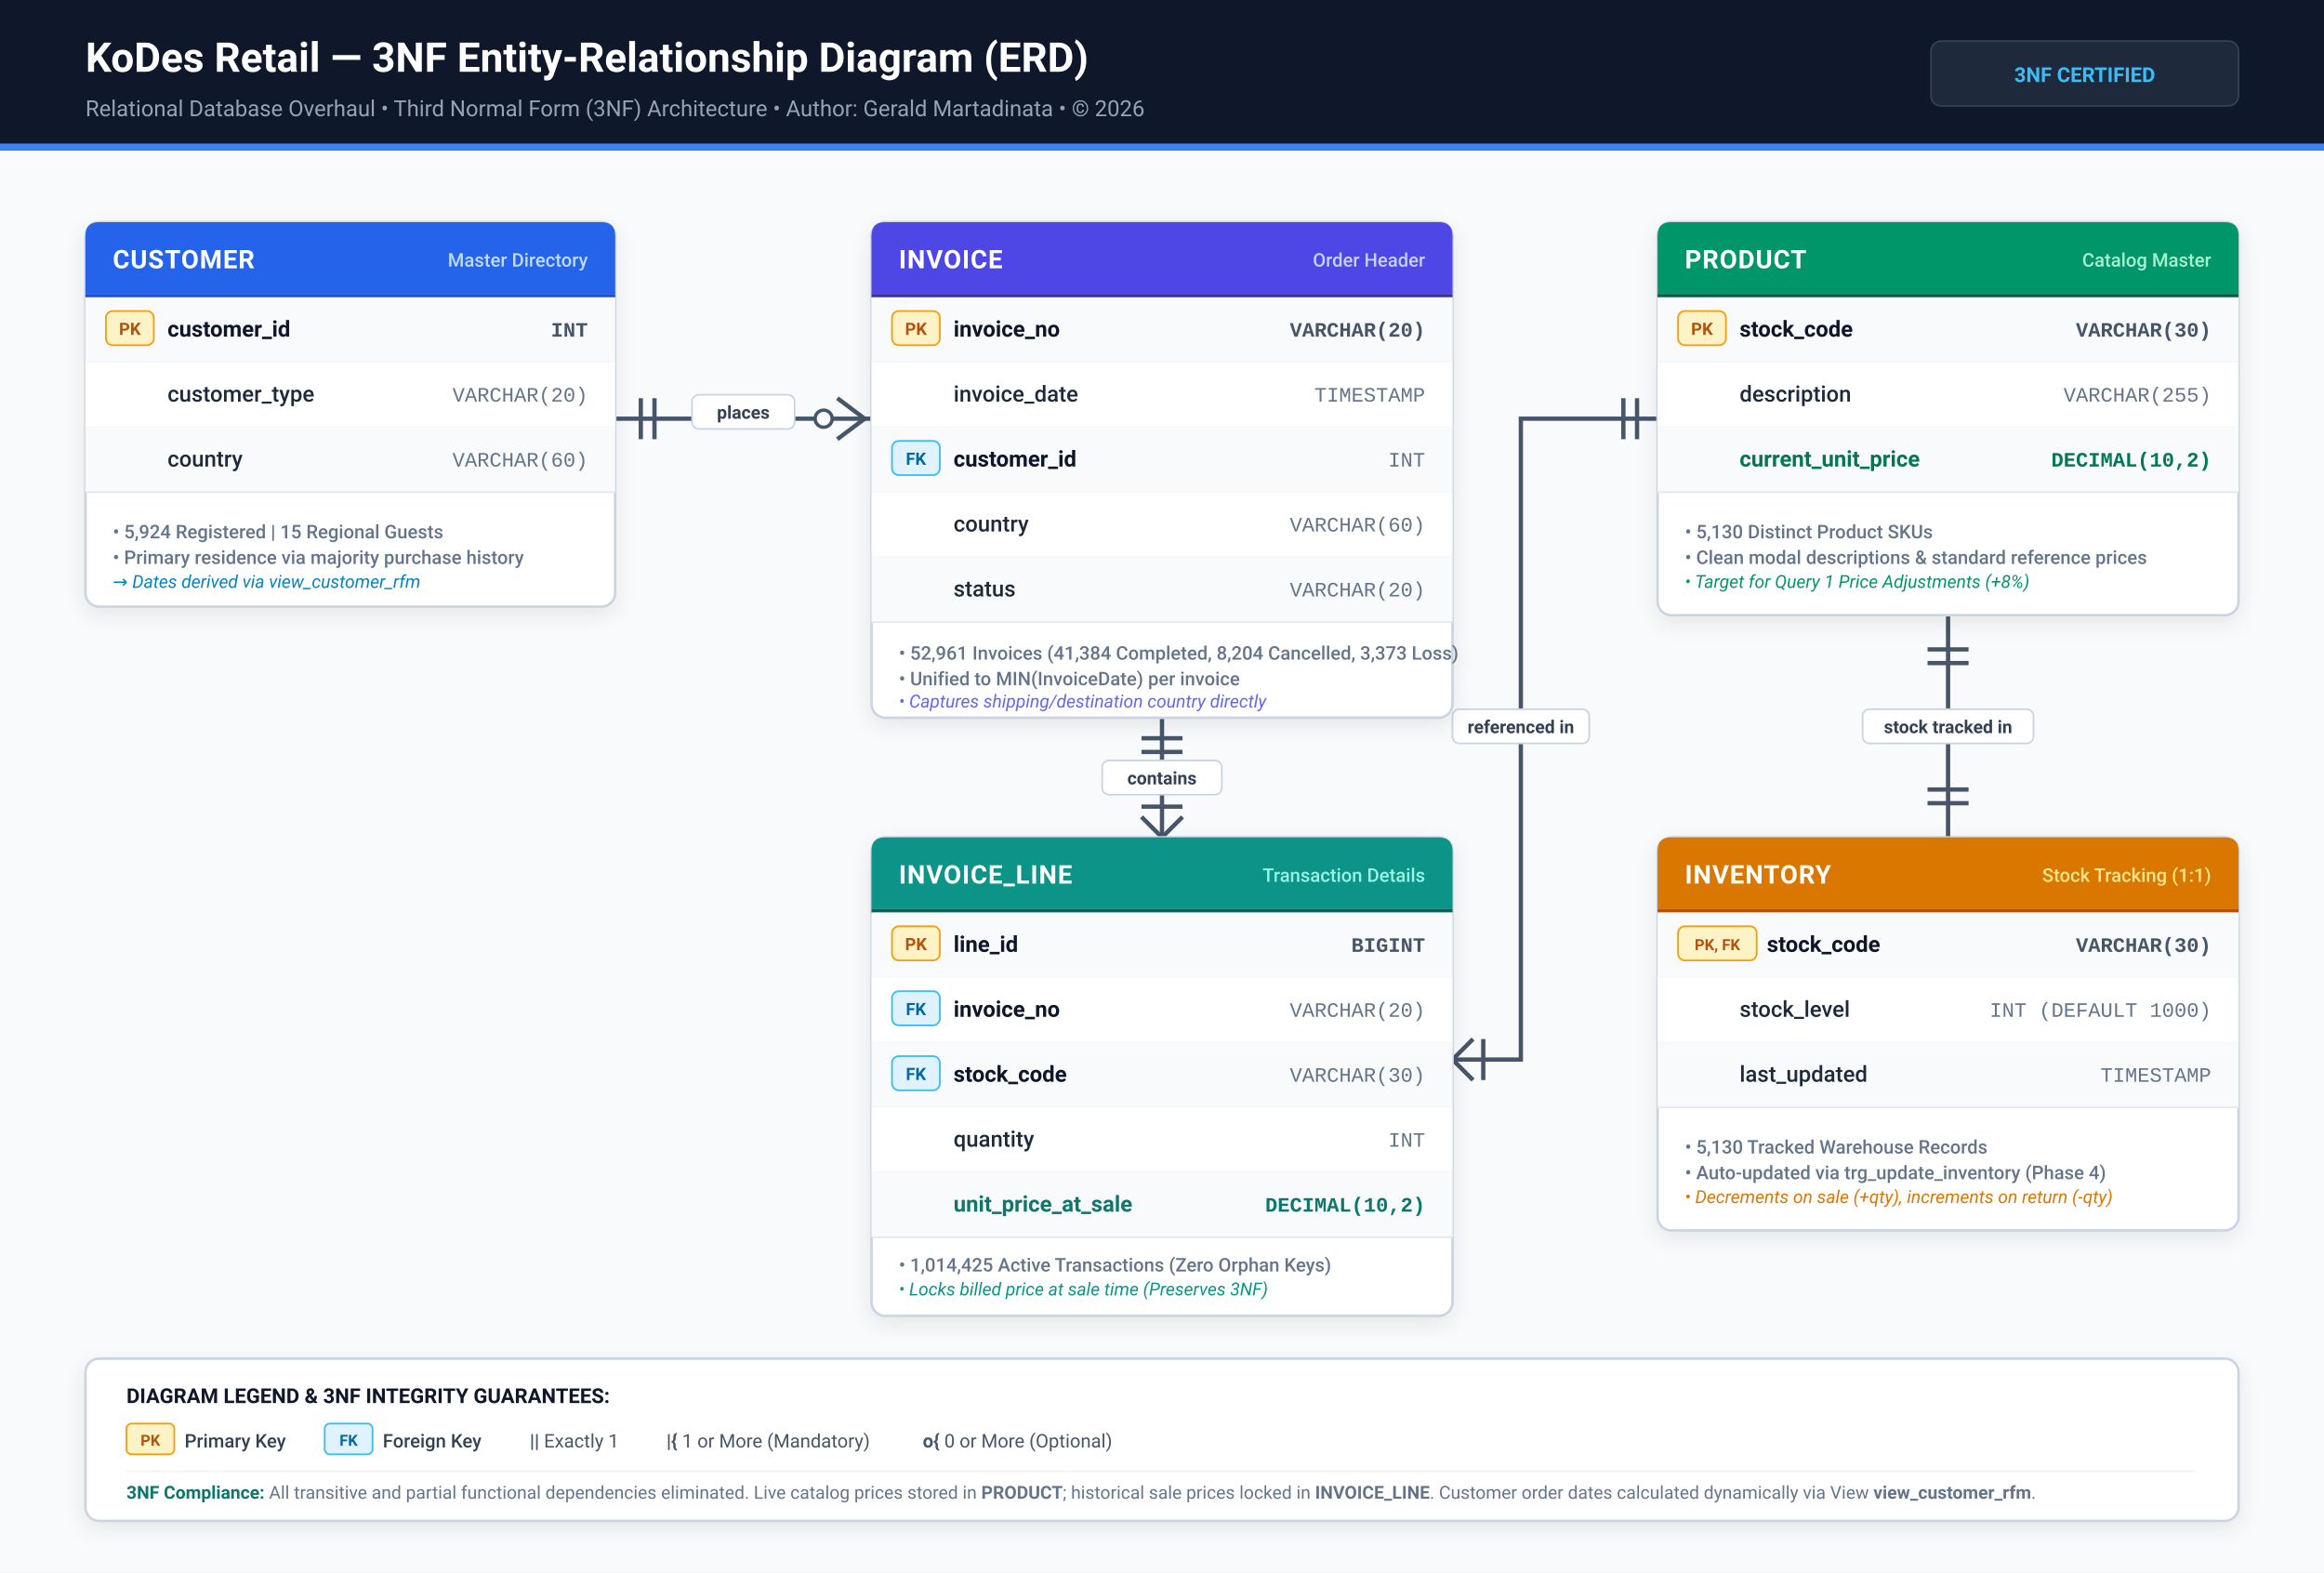
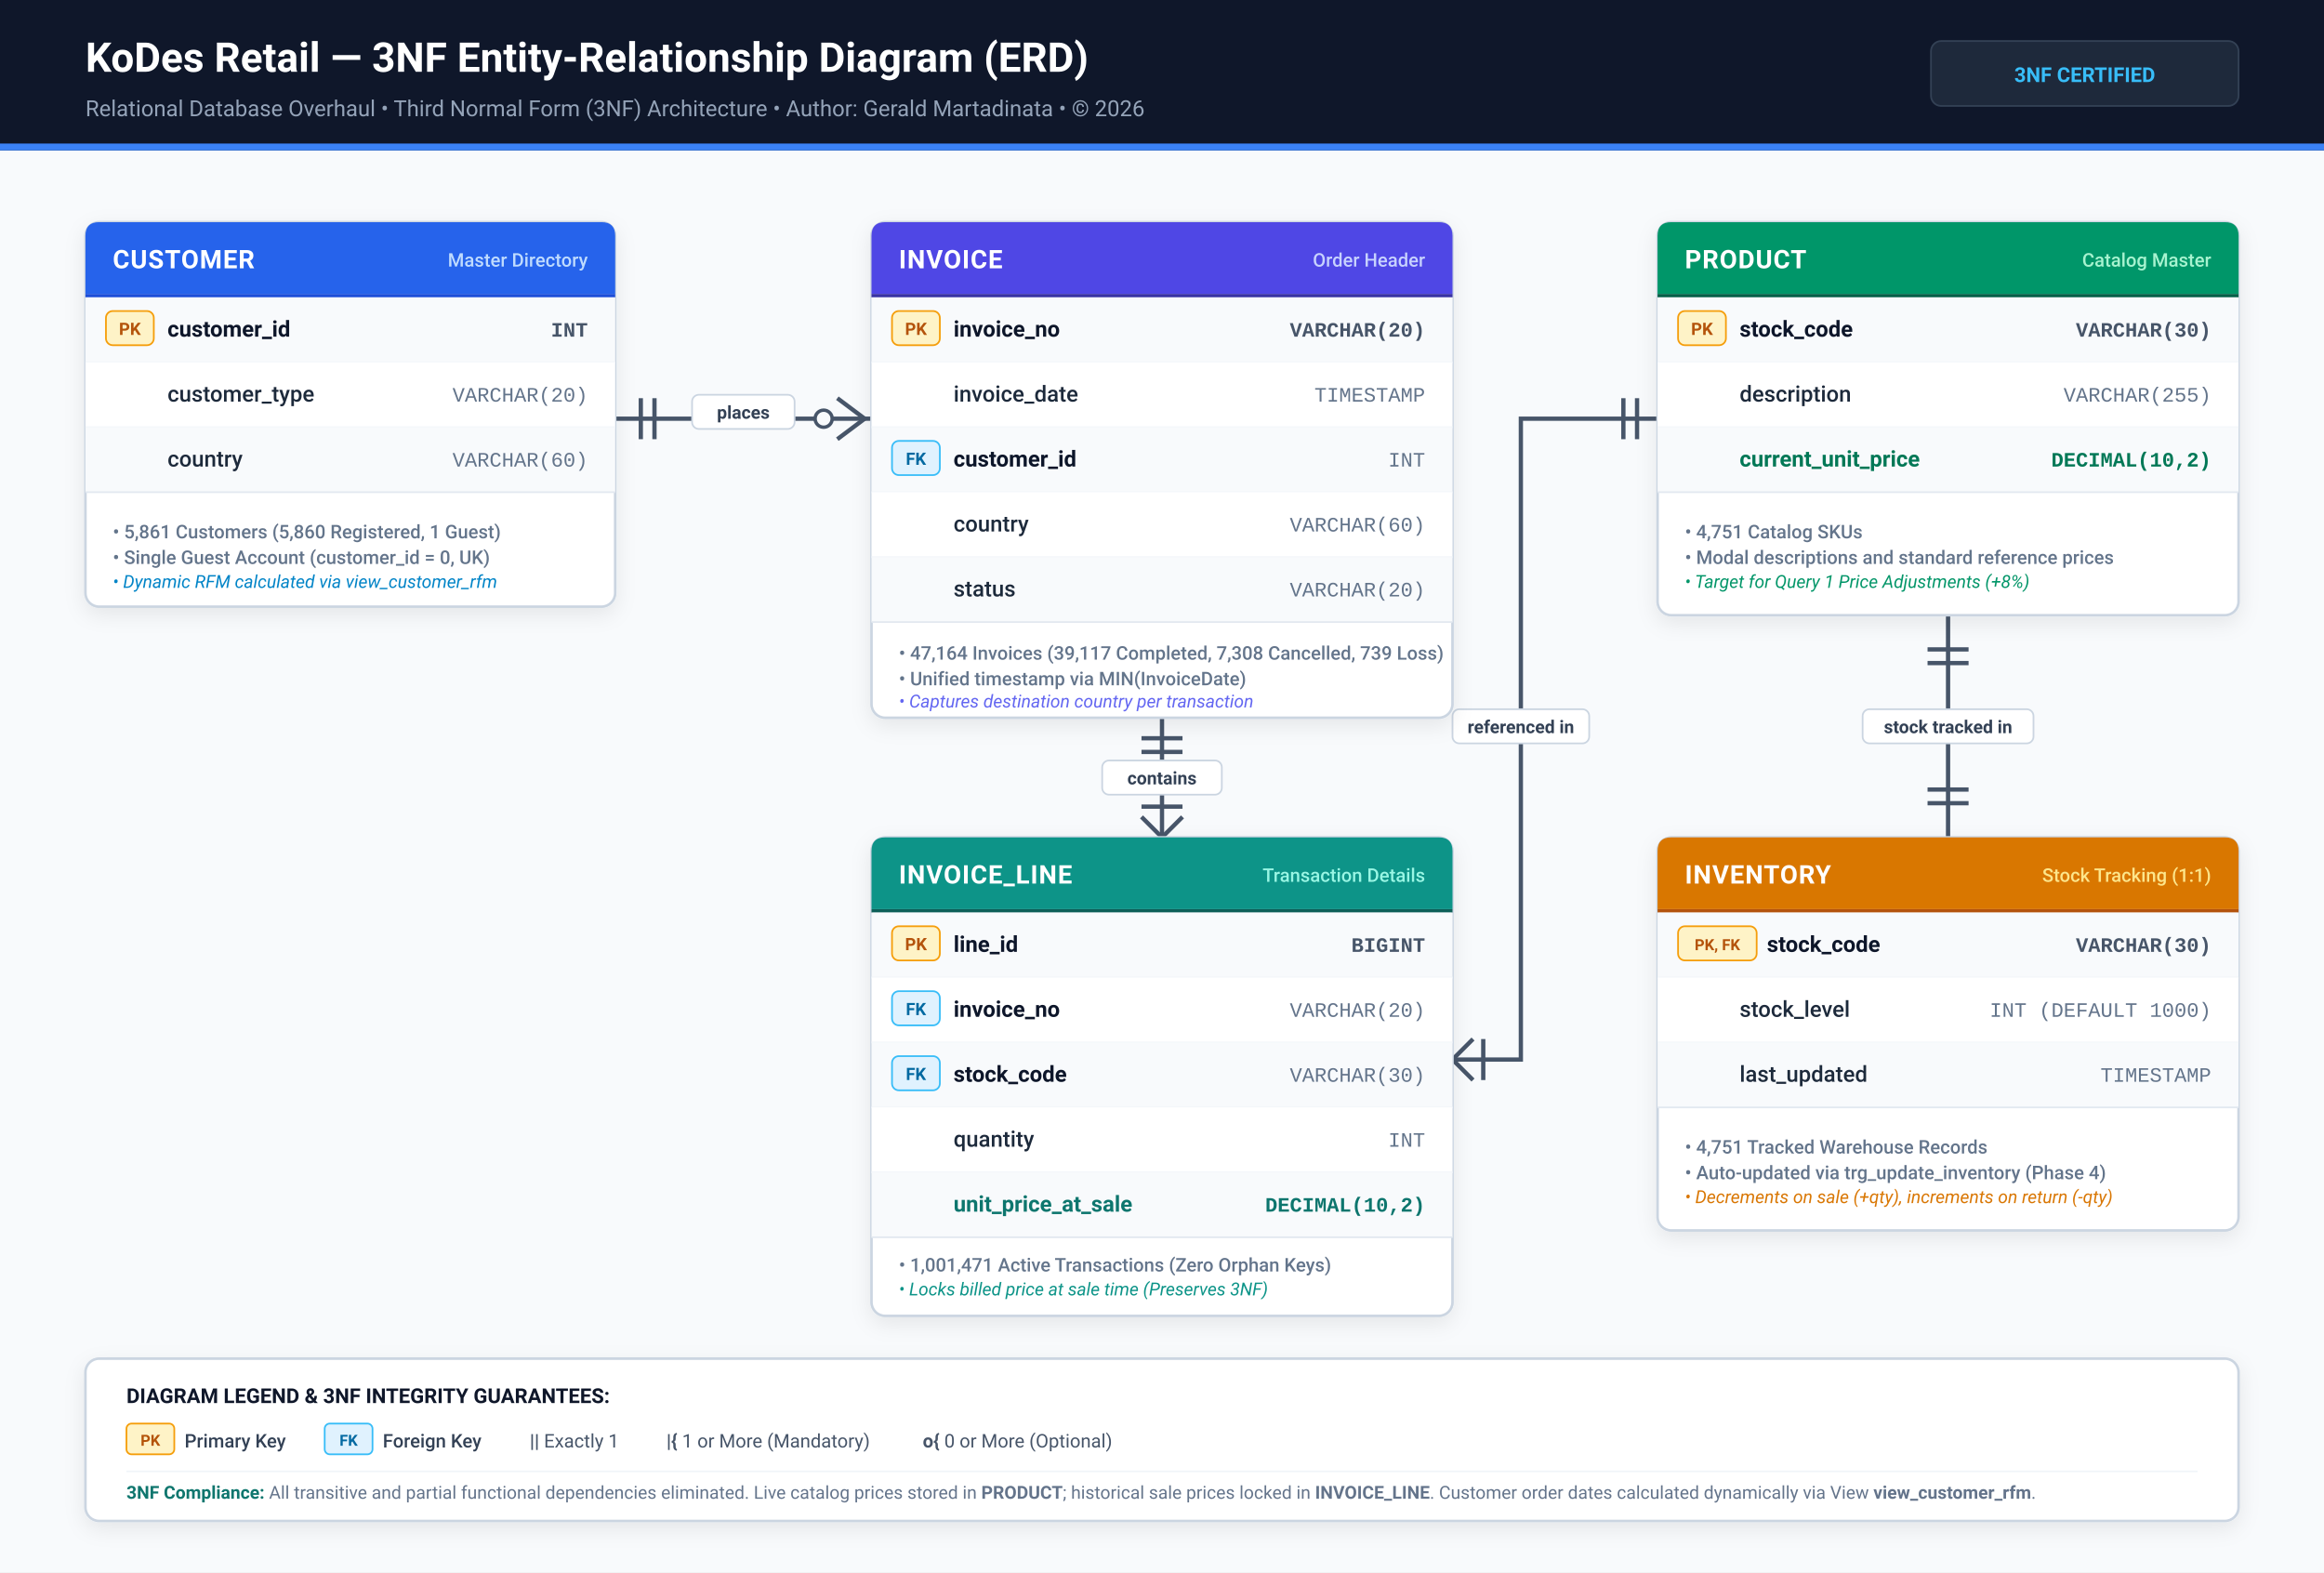
<svg xmlns="http://www.w3.org/2000/svg" viewBox="0 0 1360 920" width="1360" height="920">
  <defs>
    <filter id="card-shadow" x="-5%" y="-5%" width="110%" height="115%" filterUnits="userSpaceOnUse">
      <feDropShadow dx="0" dy="4" stdDeviation="6" flood-color="#0f172a" flood-opacity="0.08" />
    </filter>
    <filter id="badge-shadow" x="-10%" y="-10%" width="120%" height="130%" filterUnits="userSpaceOnUse">
      <feDropShadow dx="0" dy="1" stdDeviation="1.5" flood-color="#000000" flood-opacity="0.06" />
    </filter>
  </defs>
  <rect width="1360" height="920" fill="#f8fafc" />
  <rect x="0" y="0" width="1360" height="88" fill="#0f172a" />
  <rect x="0" y="84" width="1360" height="4" fill="#3b82f6" />
  <text x="50" y="42" font-family="'Segoe UI', Roboto, Helvetica, Arial, sans-serif" font-size="24" font-weight="700" fill="#ffffff">KoDes Retail — 3NF Entity-Relationship Diagram (ERD)</text>
  <text x="50" y="68" font-family="'Segoe UI', Roboto, Helvetica, Arial, sans-serif" font-size="13" font-weight="400" fill="#94a3b8">Relational Database Overhaul • Third Normal Form (3NF) Architecture • Author: Gerald Martadinata • © 2026</text>
  <rect x="1130" y="24" width="180" height="38" rx="6" ry="6" fill="#1e293b" stroke="#334155" stroke-width="1" />
  <text x="1220" y="48" font-family="'Segoe UI', Roboto, Helvetica, Arial, sans-serif" font-size="12" font-weight="600" fill="#38bdf8" text-anchor="middle">3NF CERTIFIED</text>
  <path d="M 360 245 L 510 245" fill="none" stroke="#475569" stroke-width="2.5" />
  <line x1="375" y1="233" x2="375" y2="257" stroke="#475569" stroke-width="2.5" />
  <line x1="383" y1="233" x2="383" y2="257" stroke="#475569" stroke-width="2.5" />
  <circle cx="482" cy="245" r="5" fill="#f8fafc" stroke="#475569" stroke-width="2" />
  <path d="M 490 233 L 506 245 L 490 257" fill="none" stroke="#475569" stroke-width="2.5" />
  <rect x="405" y="231" width="60" height="20" rx="4" ry="4" fill="#ffffff" stroke="#cbd5e1" stroke-width="1" />
  <text x="435" y="245" font-family="'Segoe UI', Roboto, sans-serif" font-size="10.5" font-weight="600" fill="#334155" text-anchor="middle">places</text>
  <path d="M 680 420 L 680 490" fill="none" stroke="#475569" stroke-width="2.5" />
  <line x1="668" y1="432" x2="692" y2="432" stroke="#475569" stroke-width="2.5" />
  <line x1="668" y1="440" x2="692" y2="440" stroke="#475569" stroke-width="2.5" />
  <line x1="668" y1="472" x2="692" y2="472" stroke="#475569" stroke-width="2.5" />
  <path d="M 668 478 L 680 490 L 692 478" fill="none" stroke="#475569" stroke-width="2.5" />
  <rect x="645" y="445" width="70" height="20" rx="4" ry="4" fill="#ffffff" stroke="#cbd5e1" stroke-width="1" />
  <text x="680" y="459" font-family="'Segoe UI', Roboto, sans-serif" font-size="10.5" font-weight="600" fill="#334155" text-anchor="middle">contains</text>
  <path d="M 970 245 L 890 245 L 890 620 L 850 620" fill="none" stroke="#475569" stroke-width="2.5" />
  <line x1="958" y1="233" x2="958" y2="257" stroke="#475569" stroke-width="2.5" />
  <line x1="950" y1="233" x2="950" y2="257" stroke="#475569" stroke-width="2.5" />
  <line x1="868" y1="608" x2="868" y2="632" stroke="#475569" stroke-width="2.5" />
  <path d="M 862 608 L 850 620 L 862 632" fill="none" stroke="#475569" stroke-width="2.5" />
  <rect x="850" y="415" width="80" height="20" rx="4" ry="4" fill="#ffffff" stroke="#cbd5e1" stroke-width="1" />
  <text x="890" y="429" font-family="'Segoe UI', Roboto, sans-serif" font-size="10.5" font-weight="600" fill="#334155" text-anchor="middle">referenced in</text>
  <path d="M 1140 360 L 1140 490" fill="none" stroke="#475569" stroke-width="2.5" />
  <line x1="1128" y1="380" x2="1152" y2="380" stroke="#475569" stroke-width="2.5" />
  <line x1="1128" y1="388" x2="1152" y2="388" stroke="#475569" stroke-width="2.5" />
  <line x1="1128" y1="462" x2="1152" y2="462" stroke="#475569" stroke-width="2.5" />
  <line x1="1128" y1="470" x2="1152" y2="470" stroke="#475569" stroke-width="2.5" />
  <rect x="1090" y="415" width="100" height="20" rx="4" ry="4" fill="#ffffff" stroke="#cbd5e1" stroke-width="1" />
  <text x="1140" y="429" font-family="'Segoe UI', Roboto, sans-serif" font-size="10.5" font-weight="600" fill="#334155" text-anchor="middle">stock tracked in</text>
  <g transform="translate(50, 130)" filter="url(#card-shadow)">
    <rect width="310" height="225" rx="8" ry="8" fill="#ffffff" stroke="#cbd5e1" stroke-width="1.5" />
    <path d="M 0 8 Q 0 0 8 0 L 302 0 Q 310 0 310 8 L 310 42 L 0 42 Z" fill="#2563eb" />
    <rect x="0" y="42" width="310" height="2" fill="#1d4ed8" />
    <text x="16" y="27" font-family="'Segoe UI', Roboto, sans-serif" font-size="15" font-weight="700" fill="#ffffff" letter-spacing="0.5">CUSTOMER</text>
    <text x="294" y="26" font-family="'Segoe UI', Roboto, sans-serif" font-size="11" font-weight="500" fill="#bfdbfe" text-anchor="end">Master Directory</text>
    <rect x="0" y="44" width="310" height="38" fill="#f8fafc" />
    <rect x="12" y="52" width="28" height="20" rx="4" ry="4" fill="#fef3c7" stroke="#f59e0b" stroke-width="1" />
    <text x="26" y="66" font-family="'Segoe UI', Roboto, sans-serif" font-size="10" font-weight="700" fill="#b45309" text-anchor="middle">PK</text>
    <text x="48" y="67" font-family="'Segoe UI', Roboto, sans-serif" font-size="13" font-weight="700" fill="#0f172a">customer_id</text>
    <text x="294" y="67" font-family="'Consolas', 'Courier New', monospace" font-size="12" font-weight="600" fill="#475569" text-anchor="end">INT</text>
    <line x1="0" y1="82" x2="310" y2="82" stroke="#f1f5f9" stroke-width="1" />
    <rect x="0" y="82" width="310" height="38" fill="#ffffff" />
    <text x="48" y="105" font-family="'Segoe UI', Roboto, sans-serif" font-size="13" font-weight="500" fill="#1e293b">customer_type</text>
    <text x="294" y="105" font-family="'Consolas', 'Courier New', monospace" font-size="12" font-weight="500" fill="#64748b" text-anchor="end">VARCHAR(20)</text>
    <line x1="0" y1="120" x2="310" y2="120" stroke="#f1f5f9" stroke-width="1" />
    <rect x="0" y="120" width="310" height="38" fill="#f8fafc" />
    <text x="48" y="143" font-family="'Segoe UI', Roboto, sans-serif" font-size="13" font-weight="500" fill="#1e293b">country</text>
    <text x="294" y="143" font-family="'Consolas', 'Courier New', monospace" font-size="12" font-weight="500" fill="#64748b" text-anchor="end">VARCHAR(60)</text>
    <line x1="0" y1="158" x2="310" y2="158" stroke="#e2e8f0" stroke-width="1" />
-     <text x="16" y="185" font-family="'Segoe UI', Roboto, sans-serif" font-size="11" font-weight="500" fill="#64748b">• 5,924 Registered | 15 Regional Guests</text>
-     <text x="16" y="200" font-family="'Segoe UI', Roboto, sans-serif" font-size="11" font-weight="500" fill="#64748b">• Primary residence via majority purchase history</text>
-     <text x="16" y="214" font-family="'Segoe UI', Roboto, sans-serif" font-size="10.5" font-style="italic" fill="#0284c7">→ Dates derived via view_customer_rfm</text>
+     <text x="16" y="185" font-family="'Segoe UI', Roboto, sans-serif" font-size="11" font-weight="500" fill="#64748b">• 5,861 Customers (5,860 Registered, 1 Guest)</text>
+     <text x="16" y="200" font-family="'Segoe UI', Roboto, sans-serif" font-size="11" font-weight="500" fill="#64748b">• Single Guest Account (customer_id = 0, UK)</text>
+     <text x="16" y="214" font-family="'Segoe UI', Roboto, sans-serif" font-size="10.5" font-style="italic" fill="#0284c7">• Dynamic RFM calculated via view_customer_rfm</text>
  </g>
  <g transform="translate(510, 130)" filter="url(#card-shadow)">
    <rect width="340" height="290" rx="8" ry="8" fill="#ffffff" stroke="#cbd5e1" stroke-width="1.5" />
    <path d="M 0 8 Q 0 0 8 0 L 332 0 Q 340 0 340 8 L 340 42 L 0 42 Z" fill="#4f46e5" />
    <rect x="0" y="42" width="340" height="2" fill="#3730a3" />
    <text x="16" y="27" font-family="'Segoe UI', Roboto, sans-serif" font-size="15" font-weight="700" fill="#ffffff" letter-spacing="0.5">INVOICE</text>
    <text x="324" y="26" font-family="'Segoe UI', Roboto, sans-serif" font-size="11" font-weight="500" fill="#c7d2fe" text-anchor="end">Order Header</text>
    <rect x="0" y="44" width="340" height="38" fill="#f8fafc" />
    <rect x="12" y="52" width="28" height="20" rx="4" ry="4" fill="#fef3c7" stroke="#f59e0b" stroke-width="1" />
    <text x="26" y="66" font-family="'Segoe UI', Roboto, sans-serif" font-size="10" font-weight="700" fill="#b45309" text-anchor="middle">PK</text>
    <text x="48" y="67" font-family="'Segoe UI', Roboto, sans-serif" font-size="13" font-weight="700" fill="#0f172a">invoice_no</text>
    <text x="324" y="67" font-family="'Consolas', 'Courier New', monospace" font-size="12" font-weight="600" fill="#475569" text-anchor="end">VARCHAR(20)</text>
    <line x1="0" y1="82" x2="340" y2="82" stroke="#f1f5f9" stroke-width="1" />
    <rect x="0" y="82" width="340" height="38" fill="#ffffff" />
    <text x="48" y="105" font-family="'Segoe UI', Roboto, sans-serif" font-size="13" font-weight="500" fill="#1e293b">invoice_date</text>
    <text x="324" y="105" font-family="'Consolas', 'Courier New', monospace" font-size="12" font-weight="500" fill="#64748b" text-anchor="end">TIMESTAMP</text>
    <line x1="0" y1="120" x2="340" y2="120" stroke="#f1f5f9" stroke-width="1" />
    <rect x="0" y="120" width="340" height="38" fill="#f8fafc" />
    <rect x="12" y="128" width="28" height="20" rx="4" ry="4" fill="#e0f2fe" stroke="#38bdf8" stroke-width="1" />
    <text x="26" y="142" font-family="'Segoe UI', Roboto, sans-serif" font-size="10" font-weight="700" fill="#0369a1" text-anchor="middle">FK</text>
    <text x="48" y="143" font-family="'Segoe UI', Roboto, sans-serif" font-size="13" font-weight="600" fill="#0f172a">customer_id</text>
    <text x="324" y="143" font-family="'Consolas', 'Courier New', monospace" font-size="12" font-weight="500" fill="#64748b" text-anchor="end">INT</text>
    <line x1="0" y1="158" x2="340" y2="158" stroke="#f1f5f9" stroke-width="1" />
    <rect x="0" y="158" width="340" height="38" fill="#ffffff" />
    <text x="48" y="181" font-family="'Segoe UI', Roboto, sans-serif" font-size="13" font-weight="500" fill="#1e293b">country</text>
    <text x="324" y="181" font-family="'Consolas', 'Courier New', monospace" font-size="12" font-weight="500" fill="#64748b" text-anchor="end">VARCHAR(60)</text>
    <line x1="0" y1="196" x2="340" y2="196" stroke="#f1f5f9" stroke-width="1" />
    <rect x="0" y="196" width="340" height="38" fill="#f8fafc" />
    <text x="48" y="219" font-family="'Segoe UI', Roboto, sans-serif" font-size="13" font-weight="500" fill="#1e293b">status</text>
    <text x="324" y="219" font-family="'Consolas', 'Courier New', monospace" font-size="12" font-weight="500" fill="#64748b" text-anchor="end">VARCHAR(20)</text>
    <line x1="0" y1="234" x2="340" y2="234" stroke="#e2e8f0" stroke-width="1" />
-     <text x="16" y="256" font-family="'Segoe UI', Roboto, sans-serif" font-size="11" font-weight="500" fill="#64748b">• 52,961 Invoices (41,384 Completed, 8,204 Cancelled, 3,373 Loss)</text>
-     <text x="16" y="271" font-family="'Segoe UI', Roboto, sans-serif" font-size="11" font-weight="500" fill="#64748b">• Unified to MIN(InvoiceDate) per invoice</text>
-     <text x="16" y="284" font-family="'Segoe UI', Roboto, sans-serif" font-size="10.5" font-style="italic" fill="#6366f1">• Captures shipping/destination country directly</text>
+     <text x="16" y="256" font-family="'Segoe UI', Roboto, sans-serif" font-size="11" font-weight="500" fill="#64748b">• 47,164 Invoices (39,117 Completed, 7,308 Cancelled, 739 Loss)</text>
+     <text x="16" y="271" font-family="'Segoe UI', Roboto, sans-serif" font-size="11" font-weight="500" fill="#64748b">• Unified timestamp via MIN(InvoiceDate)</text>
+     <text x="16" y="284" font-family="'Segoe UI', Roboto, sans-serif" font-size="10.5" font-style="italic" fill="#6366f1">• Captures destination country per transaction</text>
  </g>
  <g transform="translate(510, 490)" filter="url(#card-shadow)">
    <rect width="340" height="280" rx="8" ry="8" fill="#ffffff" stroke="#cbd5e1" stroke-width="1.5" />
    <path d="M 0 8 Q 0 0 8 0 L 332 0 Q 340 0 340 8 L 340 42 L 0 42 Z" fill="#0d9488" />
    <rect x="0" y="42" width="340" height="2" fill="#115e59" />
    <text x="16" y="27" font-family="'Segoe UI', Roboto, sans-serif" font-size="15" font-weight="700" fill="#ffffff" letter-spacing="0.5">INVOICE_LINE</text>
    <text x="324" y="26" font-family="'Segoe UI', Roboto, sans-serif" font-size="11" font-weight="500" fill="#99f6e4" text-anchor="end">Transaction Details</text>
    <rect x="0" y="44" width="340" height="38" fill="#f8fafc" />
    <rect x="12" y="52" width="28" height="20" rx="4" ry="4" fill="#fef3c7" stroke="#f59e0b" stroke-width="1" />
    <text x="26" y="66" font-family="'Segoe UI', Roboto, sans-serif" font-size="10" font-weight="700" fill="#b45309" text-anchor="middle">PK</text>
    <text x="48" y="67" font-family="'Segoe UI', Roboto, sans-serif" font-size="13" font-weight="700" fill="#0f172a">line_id</text>
    <text x="324" y="67" font-family="'Consolas', 'Courier New', monospace" font-size="12" font-weight="600" fill="#475569" text-anchor="end">BIGINT</text>
    <line x1="0" y1="82" x2="340" y2="82" stroke="#f1f5f9" stroke-width="1" />
    <rect x="0" y="82" width="340" height="38" fill="#ffffff" />
    <rect x="12" y="90" width="28" height="20" rx="4" ry="4" fill="#e0f2fe" stroke="#38bdf8" stroke-width="1" />
    <text x="26" y="104" font-family="'Segoe UI', Roboto, sans-serif" font-size="10" font-weight="700" fill="#0369a1" text-anchor="middle">FK</text>
    <text x="48" y="105" font-family="'Segoe UI', Roboto, sans-serif" font-size="13" font-weight="600" fill="#0f172a">invoice_no</text>
    <text x="324" y="105" font-family="'Consolas', 'Courier New', monospace" font-size="12" font-weight="500" fill="#64748b" text-anchor="end">VARCHAR(20)</text>
    <line x1="0" y1="120" x2="340" y2="120" stroke="#f1f5f9" stroke-width="1" />
    <rect x="0" y="120" width="340" height="38" fill="#f8fafc" />
    <rect x="12" y="128" width="28" height="20" rx="4" ry="4" fill="#e0f2fe" stroke="#38bdf8" stroke-width="1" />
    <text x="26" y="142" font-family="'Segoe UI', Roboto, sans-serif" font-size="10" font-weight="700" fill="#0369a1" text-anchor="middle">FK</text>
    <text x="48" y="143" font-family="'Segoe UI', Roboto, sans-serif" font-size="13" font-weight="600" fill="#0f172a">stock_code</text>
    <text x="324" y="143" font-family="'Consolas', 'Courier New', monospace" font-size="12" font-weight="500" fill="#64748b" text-anchor="end">VARCHAR(30)</text>
    <line x1="0" y1="158" x2="340" y2="158" stroke="#f1f5f9" stroke-width="1" />
    <rect x="0" y="158" width="340" height="38" fill="#ffffff" />
    <text x="48" y="181" font-family="'Segoe UI', Roboto, sans-serif" font-size="13" font-weight="500" fill="#1e293b">quantity</text>
    <text x="324" y="181" font-family="'Consolas', 'Courier New', monospace" font-size="12" font-weight="500" fill="#64748b" text-anchor="end">INT</text>
    <line x1="0" y1="196" x2="340" y2="196" stroke="#f1f5f9" stroke-width="1" />
    <rect x="0" y="196" width="340" height="38" fill="#f8fafc" />
    <text x="48" y="219" font-family="'Segoe UI', Roboto, sans-serif" font-size="13" font-weight="600" fill="#0f766e">unit_price_at_sale</text>
    <text x="324" y="219" font-family="'Consolas', 'Courier New', monospace" font-size="12" font-weight="600" fill="#0f766e" text-anchor="end">DECIMAL(10,2)</text>
    <line x1="0" y1="234" x2="340" y2="234" stroke="#e2e8f0" stroke-width="1" />
-     <text x="16" y="254" font-family="'Segoe UI', Roboto, sans-serif" font-size="11" font-weight="500" fill="#64748b">• 1,014,425 Active Transactions (Zero Orphan Keys)</text>
+     <text x="16" y="254" font-family="'Segoe UI', Roboto, sans-serif" font-size="11" font-weight="500" fill="#64748b">• 1,001,471 Active Transactions (Zero Orphan Keys)</text>
    <text x="16" y="268" font-family="'Segoe UI', Roboto, sans-serif" font-size="10.5" font-style="italic" fill="#0d9488">• Locks billed price at sale time (Preserves 3NF)</text>
  </g>
  <g transform="translate(970, 130)" filter="url(#card-shadow)">
    <rect width="340" height="230" rx="8" ry="8" fill="#ffffff" stroke="#cbd5e1" stroke-width="1.5" />
    <path d="M 0 8 Q 0 0 8 0 L 332 0 Q 340 0 340 8 L 340 42 L 0 42 Z" fill="#059669" />
    <rect x="0" y="42" width="340" height="2" fill="#065f46" />
    <text x="16" y="27" font-family="'Segoe UI', Roboto, sans-serif" font-size="15" font-weight="700" fill="#ffffff" letter-spacing="0.5">PRODUCT</text>
    <text x="324" y="26" font-family="'Segoe UI', Roboto, sans-serif" font-size="11" font-weight="500" fill="#a7f3d0" text-anchor="end">Catalog Master</text>
    <rect x="0" y="44" width="340" height="38" fill="#f8fafc" />
    <rect x="12" y="52" width="28" height="20" rx="4" ry="4" fill="#fef3c7" stroke="#f59e0b" stroke-width="1" />
    <text x="26" y="66" font-family="'Segoe UI', Roboto, sans-serif" font-size="10" font-weight="700" fill="#b45309" text-anchor="middle">PK</text>
    <text x="48" y="67" font-family="'Segoe UI', Roboto, sans-serif" font-size="13" font-weight="700" fill="#0f172a">stock_code</text>
    <text x="324" y="67" font-family="'Consolas', 'Courier New', monospace" font-size="12" font-weight="600" fill="#475569" text-anchor="end">VARCHAR(30)</text>
    <line x1="0" y1="82" x2="340" y2="82" stroke="#f1f5f9" stroke-width="1" />
    <rect x="0" y="82" width="340" height="38" fill="#ffffff" />
    <text x="48" y="105" font-family="'Segoe UI', Roboto, sans-serif" font-size="13" font-weight="500" fill="#1e293b">description</text>
    <text x="324" y="105" font-family="'Consolas', 'Courier New', monospace" font-size="12" font-weight="500" fill="#64748b" text-anchor="end">VARCHAR(255)</text>
    <line x1="0" y1="120" x2="340" y2="120" stroke="#f1f5f9" stroke-width="1" />
    <rect x="0" y="120" width="340" height="38" fill="#f8fafc" />
    <text x="48" y="143" font-family="'Segoe UI', Roboto, sans-serif" font-size="13" font-weight="600" fill="#047857">current_unit_price</text>
    <text x="324" y="143" font-family="'Consolas', 'Courier New', monospace" font-size="12" font-weight="600" fill="#047857" text-anchor="end">DECIMAL(10,2)</text>
    <line x1="0" y1="158" x2="340" y2="158" stroke="#e2e8f0" stroke-width="1" />
-     <text x="16" y="185" font-family="'Segoe UI', Roboto, sans-serif" font-size="11" font-weight="500" fill="#64748b">• 5,130 Distinct Product SKUs</text>
-     <text x="16" y="200" font-family="'Segoe UI', Roboto, sans-serif" font-size="11" font-weight="500" fill="#64748b">• Clean modal descriptions &amp; standard reference prices</text>
+     <text x="16" y="185" font-family="'Segoe UI', Roboto, sans-serif" font-size="11" font-weight="500" fill="#64748b">• 4,751 Catalog SKUs</text>
+     <text x="16" y="200" font-family="'Segoe UI', Roboto, sans-serif" font-size="11" font-weight="500" fill="#64748b">• Modal descriptions and standard reference prices</text>
    <text x="16" y="214" font-family="'Segoe UI', Roboto, sans-serif" font-size="10.5" font-style="italic" fill="#059669">• Target for Query 1 Price Adjustments (+8%)</text>
  </g>
  <g transform="translate(970, 490)" filter="url(#card-shadow)">
    <rect width="340" height="230" rx="8" ry="8" fill="#ffffff" stroke="#cbd5e1" stroke-width="1.5" />
    <path d="M 0 8 Q 0 0 8 0 L 332 0 Q 340 0 340 8 L 340 42 L 0 42 Z" fill="#d97706" />
    <rect x="0" y="42" width="340" height="2" fill="#b45309" />
    <text x="16" y="27" font-family="'Segoe UI', Roboto, sans-serif" font-size="15" font-weight="700" fill="#ffffff" letter-spacing="0.5">INVENTORY</text>
    <text x="324" y="26" font-family="'Segoe UI', Roboto, sans-serif" font-size="11" font-weight="500" fill="#fde68a" text-anchor="end">Stock Tracking (1:1)</text>
    <rect x="0" y="44" width="340" height="38" fill="#f8fafc" />
    <rect x="12" y="52" width="46" height="20" rx="4" ry="4" fill="#fef3c7" stroke="#f59e0b" stroke-width="1" />
    <text x="35" y="66" font-family="'Segoe UI', Roboto, sans-serif" font-size="9" font-weight="700" fill="#b45309" text-anchor="middle">PK, FK</text>
    <text x="64" y="67" font-family="'Segoe UI', Roboto, sans-serif" font-size="13" font-weight="700" fill="#0f172a">stock_code</text>
    <text x="324" y="67" font-family="'Consolas', 'Courier New', monospace" font-size="12" font-weight="600" fill="#475569" text-anchor="end">VARCHAR(30)</text>
    <line x1="0" y1="82" x2="340" y2="82" stroke="#f1f5f9" stroke-width="1" />
    <rect x="0" y="82" width="340" height="38" fill="#ffffff" />
    <text x="48" y="105" font-family="'Segoe UI', Roboto, sans-serif" font-size="13" font-weight="500" fill="#1e293b">stock_level</text>
    <text x="324" y="105" font-family="'Consolas', 'Courier New', monospace" font-size="12" font-weight="500" fill="#64748b" text-anchor="end">INT (DEFAULT 1000)</text>
    <line x1="0" y1="120" x2="340" y2="120" stroke="#f1f5f9" stroke-width="1" />
    <rect x="0" y="120" width="340" height="38" fill="#f8fafc" />
    <text x="48" y="143" font-family="'Segoe UI', Roboto, sans-serif" font-size="13" font-weight="500" fill="#1e293b">last_updated</text>
    <text x="324" y="143" font-family="'Consolas', 'Courier New', monospace" font-size="12" font-weight="500" fill="#64748b" text-anchor="end">TIMESTAMP</text>
    <line x1="0" y1="158" x2="340" y2="158" stroke="#e2e8f0" stroke-width="1" />
-     <text x="16" y="185" font-family="'Segoe UI', Roboto, sans-serif" font-size="11" font-weight="500" fill="#64748b">• 5,130 Tracked Warehouse Records</text>
+     <text x="16" y="185" font-family="'Segoe UI', Roboto, sans-serif" font-size="11" font-weight="500" fill="#64748b">• 4,751 Tracked Warehouse Records</text>
    <text x="16" y="200" font-family="'Segoe UI', Roboto, sans-serif" font-size="11" font-weight="500" fill="#64748b">• Auto-updated via trg_update_inventory (Phase 4)</text>
    <text x="16" y="214" font-family="'Segoe UI', Roboto, sans-serif" font-size="10.5" font-style="italic" fill="#d97706">• Decrements on sale (+qty), increments on return (-qty)</text>
  </g>
  <g transform="translate(50, 795)">
    <rect width="1260" height="95" rx="8" ry="8" fill="#ffffff" stroke="#cbd5e1" stroke-width="1.5" filter="url(#card-shadow)" />
    <text x="24" y="26" font-family="'Segoe UI', Roboto, sans-serif" font-size="12" font-weight="700" fill="#0f172a">DIAGRAM LEGEND &amp; 3NF INTEGRITY GUARANTEES:</text>
    <rect x="24" y="38" width="28" height="18" rx="3" ry="3" fill="#fef3c7" stroke="#f59e0b" stroke-width="1" />
    <text x="38" y="51" font-family="'Segoe UI', Roboto, sans-serif" font-size="9" font-weight="700" fill="#b45309" text-anchor="middle">PK</text>
    <text x="58" y="52" font-family="'Segoe UI', Roboto, sans-serif" font-size="11" font-weight="500" fill="#334155">Primary Key</text>
    <rect x="140" y="38" width="28" height="18" rx="3" ry="3" fill="#e0f2fe" stroke="#38bdf8" stroke-width="1" />
    <text x="154" y="51" font-family="'Segoe UI', Roboto, sans-serif" font-size="9" font-weight="700" fill="#0369a1" text-anchor="middle">FK</text>
    <text x="174" y="52" font-family="'Segoe UI', Roboto, sans-serif" font-size="11" font-weight="500" fill="#334155">Foreign Key</text>
    <text x="260" y="52" font-family="'Segoe UI', Roboto, sans-serif" font-size="11" font-weight="600" fill="#475569">|| <tspan font-weight="400">Exactly 1</tspan>
    </text>
    <text x="340" y="52" font-family="'Segoe UI', Roboto, sans-serif" font-size="11" font-weight="600" fill="#475569">|{ <tspan font-weight="400">1 or More (Mandatory)</tspan>
    </text>
    <text x="490" y="52" font-family="'Segoe UI', Roboto, sans-serif" font-size="11" font-weight="600" fill="#475569">o{ <tspan font-weight="400">0 or More (Optional)</tspan>
    </text>
    <line x1="24" y1="66" x2="1236" y2="66" stroke="#f1f5f9" stroke-width="1" />
    <text x="24" y="82" font-family="'Segoe UI', Roboto, sans-serif" font-size="10.5" font-weight="400" fill="#64748b">
      <tspan font-weight="600" fill="#0f766e">3NF Compliance:</tspan> All transitive and partial functional dependencies eliminated. Live catalog prices stored in <tspan font-weight="600">PRODUCT</tspan>; historical sale prices locked in <tspan font-weight="600">INVOICE_LINE</tspan>. Customer order dates calculated dynamically via View <tspan font-weight="600">view_customer_rfm</tspan>.
        </text>
  </g>
</svg>
